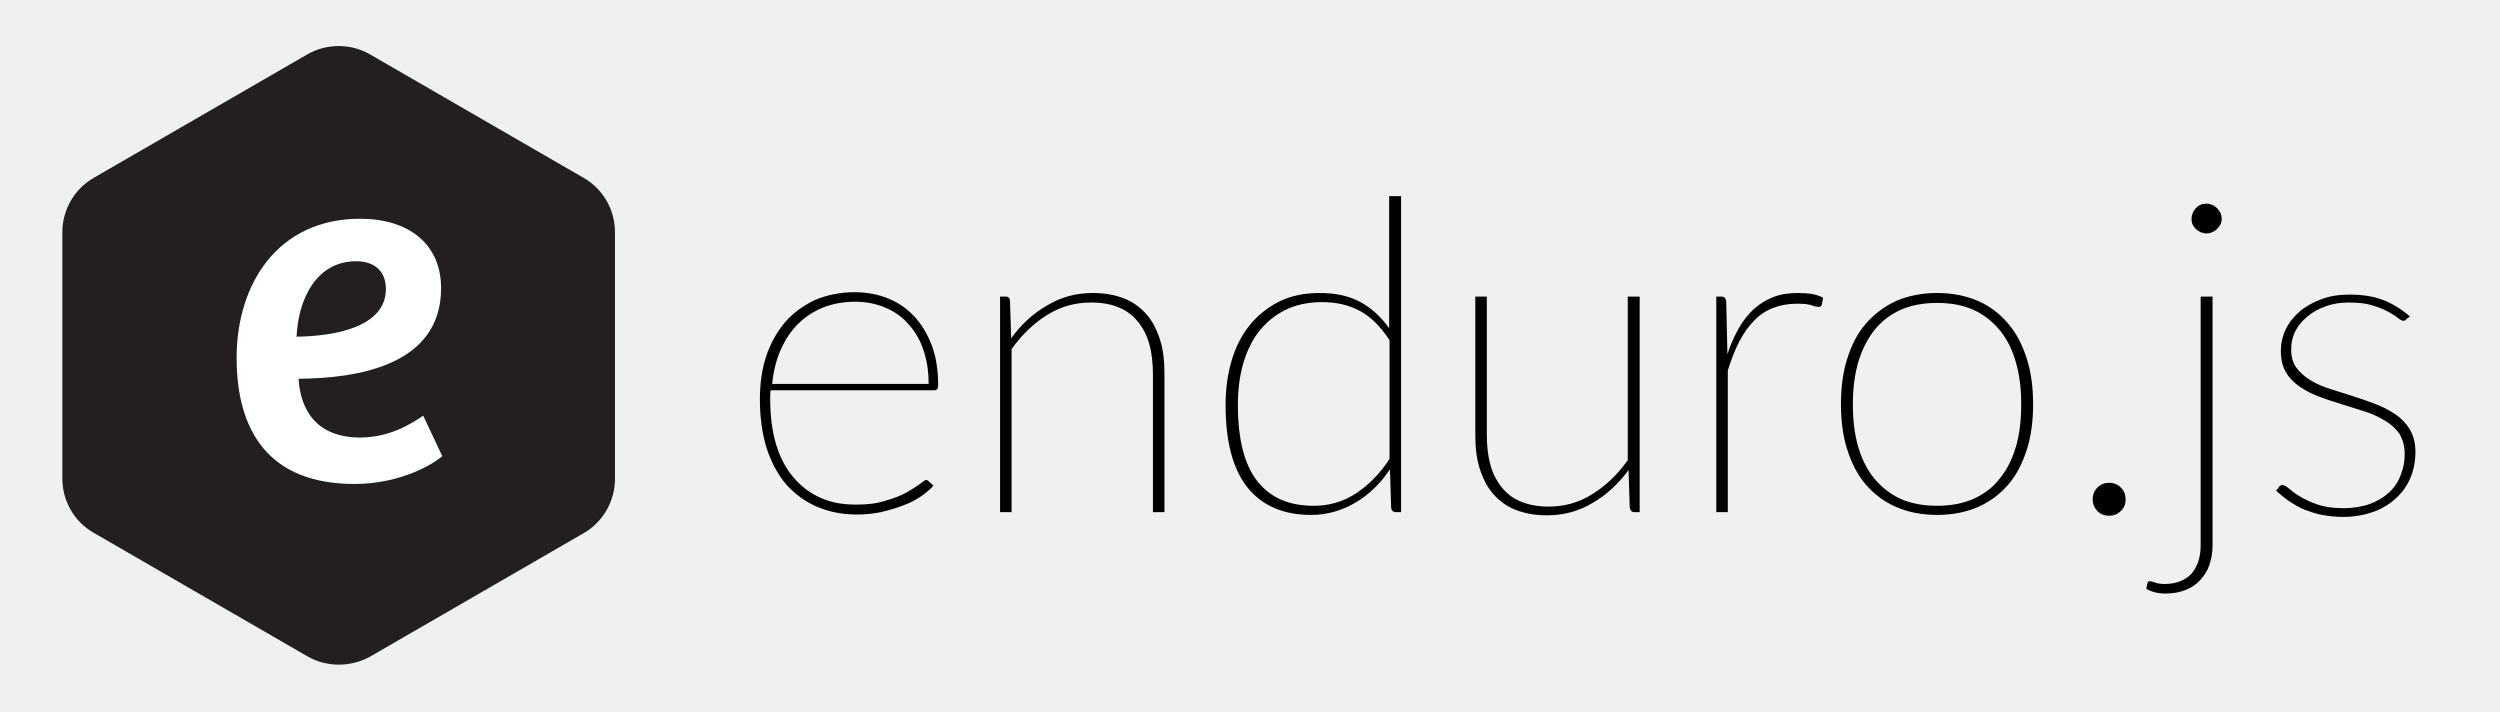
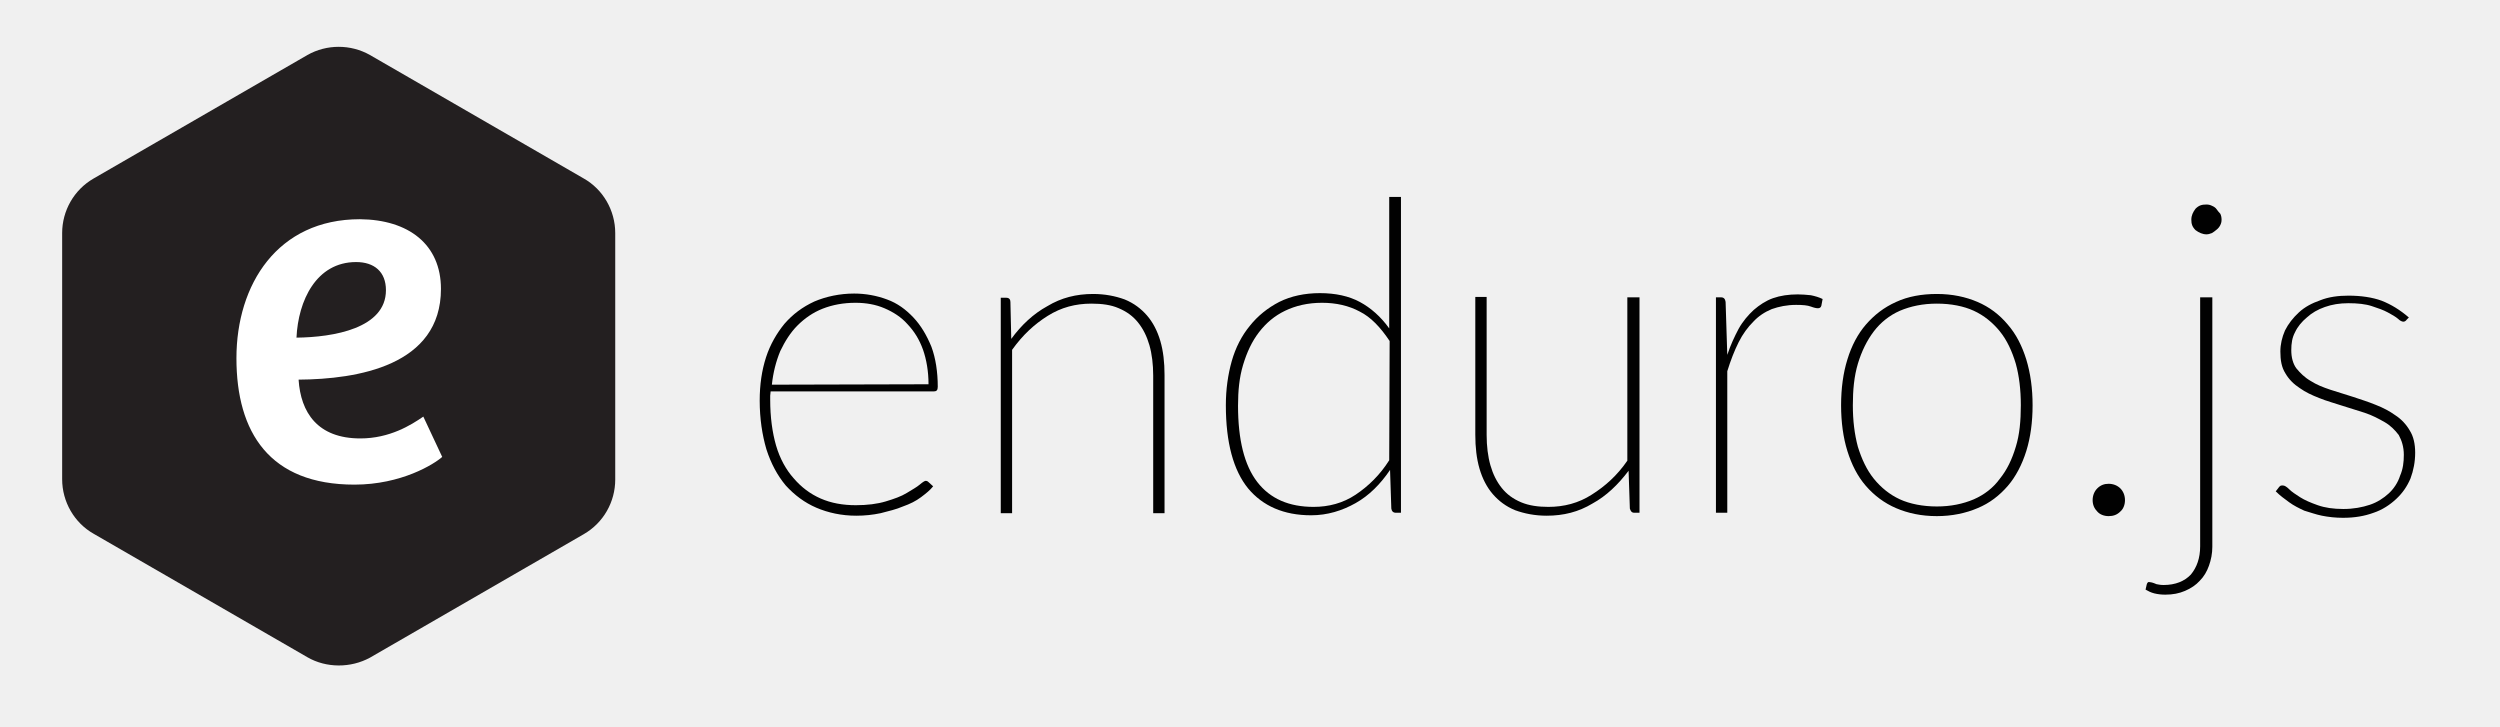
- <svg xmlns="http://www.w3.org/2000/svg" version="1.1" id="Layer_1" x="0px" y="0px" viewBox="0 0 629.7 179.1" enable-background="new 0 0 629.7 179.1" xml:space="preserve">
+ <svg xmlns="http://www.w3.org/2000/svg" version="1.1" id="Layer_1" x="0px" y="0px" viewBox="0 0 595.3 172.9" enable-background="new 0 0 595.3 172.9" xml:space="preserve">
  <g>
-     <path fill="#010101" d="M235.1,122.3c-0.7,0.9-1.8,1.8-3.1,2.7c-1.3,0.9-2.8,1.7-4.5,2.3c-1.7,0.7-3.6,1.2-5.6,1.7   c-2,0.4-4,0.6-6.1,0.6c-3.7,0-7.1-0.7-10.1-2c-3-1.3-5.5-3.2-7.7-5.6c-2.1-2.5-3.7-5.5-4.9-9.1c-1.1-3.6-1.7-7.7-1.7-12.3   c0-4,0.5-7.6,1.6-10.9c1.1-3.3,2.7-6.1,4.7-8.5c2.1-2.4,4.6-4.2,7.5-5.6c3-1.3,6.4-2,10.1-2c2.9,0,5.7,0.5,8.2,1.5   c2.6,1,4.8,2.5,6.7,4.5c1.9,2,3.4,4.5,4.5,7.4c1.1,2.9,1.6,6.3,1.6,10.1c0,0.8-0.3,1.2-1,1.2h-41.2c0,0.4-0.1,0.7-0.1,1.1   c0,0.3,0,0.7,0,1.1c0,4.3,0.5,8.2,1.5,11.5c1,3.3,2.5,6.1,4.4,8.3c1.9,2.2,4.1,3.9,6.8,5.1c2.7,1.2,5.6,1.7,8.9,1.7   c2.9,0,5.4-0.3,7.5-1c2.1-0.6,3.9-1.3,5.3-2.1c1.4-0.8,2.5-1.5,3.3-2.1c0.8-0.6,1.3-1,1.5-1c0.3,0,0.5,0.1,0.7,0.3L235.1,122.3z    M233.9,96.6c0-3.3-0.5-6.2-1.4-8.7c-0.9-2.6-2.2-4.7-3.9-6.5c-1.6-1.8-3.6-3.1-5.8-4c-2.2-0.9-4.7-1.4-7.3-1.4   c-3.1,0-5.8,0.5-8.3,1.5c-2.4,1-4.5,2.4-6.3,4.2c-1.8,1.8-3.2,4-4.3,6.5c-1.1,2.5-1.8,5.4-2.1,8.5H233.9z" />
-     <path fill="#010101" d="M254.7,85.2c2.5-3.5,5.6-6.3,9.1-8.3c3.5-2.1,7.3-3.1,11.5-3.1c3,0,5.6,0.5,7.9,1.4s4.1,2.3,5.6,4   c1.5,1.7,2.6,3.9,3.4,6.4c0.8,2.5,1.1,5.4,1.1,8.6V129h-2.9V94.3c0-2.8-0.3-5.4-0.9-7.6c-0.6-2.2-1.6-4.1-2.9-5.7   c-1.3-1.6-2.9-2.8-4.9-3.6c-1.9-0.8-4.2-1.2-6.9-1.2c-4,0-7.6,1-11,3.1c-3.4,2.1-6.3,4.9-9,8.6V129h-2.9V74.7h1.4   c0.7,0,1.1,0.4,1.1,1.1L254.7,85.2z" />
-     <path fill="#010101" d="M352.9,49.4V129h-1.3c-0.7,0-1.1-0.4-1.2-1.1l-0.3-9.7c-2.4,3.6-5.3,6.4-8.7,8.4c-3.4,2-7.1,3.1-11.2,3.1   c-6.9,0-12.2-2.3-15.9-6.8c-3.7-4.6-5.6-11.5-5.6-20.9c0-4,0.5-7.7,1.5-11.1c1-3.4,2.5-6.4,4.5-8.9c2-2.5,4.5-4.5,7.4-6   c3-1.5,6.4-2.2,10.3-2.2c3.9,0,7.3,0.7,10.1,2.2c2.8,1.5,5.3,3.7,7.4,6.7V49.4H352.9z M350,85.7c-2.3-3.5-4.8-6-7.5-7.4   c-2.8-1.5-5.9-2.2-9.5-2.2c-3.6,0-6.7,0.7-9.3,2c-2.6,1.3-4.8,3.1-6.6,5.4c-1.8,2.3-3.1,5.1-4,8.2c-0.9,3.2-1.3,6.6-1.3,10.3   c0,8.6,1.6,15,4.9,19.2c3.3,4.2,8,6.2,14.2,6.2c3.8,0,7.4-1,10.6-3.1c3.2-2.1,6.1-5,8.5-8.7V85.7z" />
-     <path fill="#010101" d="M413,74.7V129h-1.3c-0.7,0-1-0.4-1.2-1.1l-0.3-9.5c-2.6,3.5-5.6,6.3-9.1,8.3c-3.5,2.1-7.3,3.1-11.5,3.1   c-3,0-5.6-0.5-7.9-1.4c-2.3-0.9-4.1-2.3-5.6-4c-1.5-1.7-2.6-3.9-3.4-6.4c-0.8-2.5-1.1-5.4-1.1-8.6V74.7h2.9v34.8   c0,2.8,0.3,5.4,0.9,7.6c0.6,2.2,1.6,4.1,2.9,5.7c1.3,1.6,2.9,2.8,4.9,3.6s4.3,1.2,6.9,1.2c3.9,0,7.6-1,10.9-3.1   c3.4-2.1,6.4-4.9,9-8.6V74.7H413z" />
-     <path fill="#010101" d="M435.1,89.2c0.8-2.5,1.8-4.6,2.9-6.6c1.1-1.9,2.4-3.5,3.8-4.8c1.5-1.3,3.1-2.3,4.9-3c1.8-0.7,3.9-1,6.2-1   c1.1,0,2.2,0.1,3.3,0.2c1.1,0.2,2.1,0.5,3,1l-0.3,1.7c-0.1,0.4-0.4,0.6-0.8,0.6c-0.4,0-1-0.1-1.8-0.4c-0.8-0.3-2-0.4-3.7-0.4   c-2.3,0-4.3,0.4-6.1,1.1c-1.8,0.7-3.4,1.8-4.7,3.2c-1.4,1.4-2.6,3.1-3.7,5.2c-1.1,2.1-2,4.5-2.9,7.3V129h-2.9V74.7h1.3   c0.7,0,1.1,0.4,1.2,1.2L435.1,89.2z" />
-     <path fill="#010101" d="M487.9,73.8c3.9,0,7.3,0.7,10.3,2c3,1.3,5.5,3.2,7.6,5.7c2.1,2.4,3.6,5.4,4.7,8.8c1.1,3.5,1.6,7.3,1.6,11.5   s-0.5,8.1-1.6,11.5c-1.1,3.4-2.6,6.4-4.7,8.8c-2.1,2.4-4.6,4.3-7.6,5.6c-3,1.3-6.4,2-10.3,2s-7.3-0.7-10.3-2   c-3-1.3-5.5-3.2-7.6-5.6c-2.1-2.4-3.6-5.4-4.7-8.8s-1.6-7.3-1.6-11.5s0.5-8.1,1.6-11.5c1.1-3.5,2.6-6.4,4.7-8.8   c2.1-2.4,4.6-4.3,7.6-5.7C480.6,74.5,484.1,73.8,487.9,73.8z M487.9,127.4c3.5,0,6.6-0.6,9.3-1.8c2.6-1.2,4.9-2.9,6.6-5.2   c1.8-2.2,3.1-4.9,4-8c0.9-3.1,1.3-6.6,1.3-10.5c0-3.9-0.4-7.4-1.3-10.5c-0.9-3.2-2.2-5.9-4-8.1s-4-4-6.6-5.2   c-2.6-1.2-5.7-1.8-9.3-1.8c-3.5,0-6.6,0.6-9.3,1.8c-2.6,1.2-4.9,3-6.6,5.2s-3.1,5-4,8.1c-0.9,3.2-1.3,6.7-1.3,10.5   c0,3.9,0.4,7.3,1.3,10.5c0.9,3.1,2.2,5.8,4,8c1.8,2.2,4,4,6.6,5.2S484.4,127.4,487.9,127.4z" />
-     <path fill="#010101" d="M527.1,125.8c0-1.2,0.4-2.2,1.2-3c0.8-0.8,1.8-1.2,2.9-1.2c1.2,0,2.2,0.4,3,1.2s1.2,1.8,1.2,3   s-0.4,2.2-1.2,2.9c-0.8,0.8-1.8,1.2-3,1.2c-1.2,0-2.2-0.4-2.9-1.2C527.5,127.9,527.1,126.9,527.1,125.8z" />
-     <path fill="#010101" d="M557.3,74.7v62.8c0,1.7-0.3,3.3-0.8,4.8c-0.5,1.5-1.3,2.7-2.3,3.8c-1,1.1-2.2,1.9-3.7,2.5   c-1.5,0.6-3.1,0.9-5,0.9c-1,0-1.9-0.1-2.7-0.3c-0.8-0.2-1.5-0.5-2.2-0.9l0.3-1.4c0.1-0.3,0.3-0.5,0.4-0.5s0.4,0,0.8,0.1   c0.3,0.1,0.7,0.2,1.2,0.4c0.5,0.1,1.1,0.2,1.8,0.2c3,0,5.3-0.9,6.9-2.6c1.5-1.8,2.3-4.1,2.3-7.1V74.7H557.3z M559.6,55.1   c0,0.5-0.1,1-0.3,1.4c-0.2,0.4-0.5,0.8-0.9,1.2c-0.3,0.3-0.8,0.6-1.2,0.8c-0.5,0.2-0.9,0.3-1.4,0.3c-1,0-1.9-0.4-2.7-1.1   c-0.8-0.8-1.1-1.6-1.1-2.6c0-1,0.4-1.9,1.1-2.7c0.8-0.8,1.6-1.1,2.7-1.1c0.5,0,0.9,0.1,1.4,0.3c0.5,0.2,0.9,0.5,1.2,0.8   c0.3,0.3,0.6,0.8,0.9,1.2C559.5,54.1,559.6,54.6,559.6,55.1z" />
-     <path fill="#010101" d="M606.2,80.3c-0.2,0.3-0.5,0.5-0.8,0.5c-0.3,0-0.8-0.2-1.4-0.7c-0.6-0.5-1.4-1-2.5-1.6   c-1.1-0.6-2.4-1.1-4-1.6c-1.6-0.5-3.6-0.7-5.9-0.7c-2.2,0-4.1,0.3-5.9,1c-1.8,0.6-3.3,1.5-4.6,2.6c-1.3,1.1-2.3,2.3-3,3.7   c-0.7,1.4-1,2.9-1,4.5c0,1.8,0.4,3.4,1.3,4.6c0.9,1.2,2.1,2.3,3.6,3.2c1.5,0.9,3.1,1.6,5,2.2s3.8,1.2,5.7,1.8   c1.9,0.6,3.9,1.3,5.7,2c1.9,0.7,3.5,1.6,5,2.6c1.5,1,2.7,2.3,3.6,3.8c0.9,1.5,1.4,3.4,1.4,5.6c0,2.3-0.4,4.4-1.2,6.4   s-2,3.7-3.6,5.2c-1.6,1.5-3.5,2.7-5.7,3.5c-2.3,0.8-4.8,1.3-7.7,1.3c-1.9,0-3.7-0.2-5.3-0.5c-1.6-0.3-3-0.8-4.4-1.3   c-1.4-0.6-2.6-1.3-3.8-2.1c-1.2-0.8-2.3-1.7-3.4-2.7l0.7-0.9c0.1-0.2,0.3-0.3,0.4-0.4c0.1-0.1,0.3-0.1,0.6-0.1   c0.4,0,0.9,0.3,1.6,0.9c0.7,0.6,1.6,1.3,2.8,2c1.2,0.7,2.6,1.4,4.4,2c1.8,0.6,3.9,0.9,6.5,0.9c2.5,0,4.8-0.4,6.7-1.1   c1.9-0.7,3.5-1.7,4.8-2.9c1.3-1.2,2.3-2.7,2.9-4.4c0.7-1.7,1-3.4,1-5.3c0-2-0.5-3.6-1.3-5c-0.9-1.3-2.1-2.4-3.6-3.3   c-1.5-0.9-3.1-1.7-5-2.3c-1.9-0.6-3.8-1.2-5.7-1.8c-1.9-0.6-3.9-1.2-5.7-1.9c-1.9-0.7-3.5-1.5-5-2.5c-1.5-1-2.7-2.2-3.6-3.7   c-0.9-1.5-1.3-3.3-1.3-5.5c0-1.8,0.4-3.6,1.2-5.3c0.8-1.7,2-3.2,3.5-4.5c1.5-1.3,3.3-2.3,5.4-3.1c2.1-0.8,4.5-1.2,7.1-1.2   c3.2,0,6,0.4,8.4,1.3s4.7,2.3,6.9,4.2L606.2,80.3z" />
+     <path fill="#010101" d="M222.2,115.8c-0.7,0.9-1.7,1.7-2.9,2.6c-1.2,0.9-2.6,1.6-4.3,2.2c-1.6,0.7-3.4,1.1-5.3,1.6   c-1.9,0.4-3.8,0.6-5.8,0.6c-3.5,0-6.7-0.7-9.5-1.9c-2.8-1.2-5.2-3-7.3-5.3c-2-2.4-3.5-5.2-4.6-8.6c-1-3.4-1.6-7.3-1.6-11.6   c0-3.8,0.5-7.2,1.5-10.3c1-3.1,2.6-5.8,4.4-8c2-2.3,4.3-4,7.1-5.3c2.8-1.2,6.1-1.9,9.5-1.9c2.7,0,5.4,0.5,7.8,1.4   c2.5,0.9,4.5,2.4,6.3,4.3c1.8,1.9,3.2,4.3,4.3,7c1,2.7,1.5,6,1.5,9.5c0,0.8-0.3,1.1-0.9,1.1h-38.9c0,0.4-0.1,0.7-0.1,1   c0,0.3,0,0.7,0,1c0,4.1,0.5,7.8,1.4,10.9c0.9,3.1,2.4,5.8,4.2,7.8c1.8,2.1,3.9,3.7,6.4,4.8c2.5,1.1,5.3,1.6,8.4,1.6   c2.7,0,5.1-0.3,7.1-0.9c2-0.6,3.7-1.2,5-2c1.3-0.8,2.4-1.4,3.1-2c0.7-0.6,1.2-0.9,1.4-0.9c0.3,0,0.5,0.1,0.7,0.3L222.2,115.8z    M221.1,91.5c0-3.1-0.5-5.9-1.3-8.2c-0.9-2.5-2.1-4.4-3.7-6.1c-1.5-1.7-3.4-2.9-5.5-3.8c-2.1-0.9-4.4-1.3-6.9-1.3   c-2.9,0-5.5,0.5-7.8,1.4s-4.3,2.3-6,4c-1.7,1.7-3,3.8-4.1,6.1c-1,2.4-1.7,5.1-2,8L221.1,91.5L221.1,91.5z" />
+     <path fill="#010101" d="M240.8,80.7c2.4-3.3,5.3-6,8.6-7.8c3.3-2,6.9-2.9,10.9-2.9c2.8,0,5.3,0.5,7.5,1.3c2.2,0.9,3.9,2.2,5.3,3.8   c1.4,1.6,2.5,3.7,3.2,6.1c0.7,2.4,1,5.1,1,8.1v32.9h-2.7V89.4c0-2.6-0.3-5.1-0.9-7.2c-0.6-2.1-1.5-3.9-2.7-5.4   c-1.2-1.5-2.7-2.6-4.6-3.4c-1.8-0.8-4-1.1-6.5-1.1c-3.8,0-7.2,0.9-10.4,2.9s-6,4.6-8.5,8.1v38.9h-2.7V70.9h1.3c0.7,0,1,0.4,1,1   L240.8,80.7z" />
+     <path fill="#010101" d="M333.6,46.9v75.2h-1.2c-0.7,0-1-0.4-1.1-1l-0.3-9.2c-2.3,3.4-5,6.1-8.2,7.9c-3.2,1.8-6.7,2.9-10.6,2.9   c-6.5,0-11.5-2.2-15-6.4c-3.5-4.3-5.3-10.9-5.3-19.8c0-3.8,0.5-7.3,1.4-10.5s2.4-6.1,4.3-8.4c1.9-2.4,4.3-4.3,7-5.7   c2.8-1.4,6.1-2.1,9.7-2.1c3.7,0,6.9,0.7,9.5,2.1c2.6,1.4,5,3.5,7,6.3V46.9H333.6z M330.9,81.2c-2.2-3.3-4.5-5.7-7.1-7   c-2.6-1.4-5.6-2.1-9-2.1c-3.4,0-6.3,0.7-8.8,1.9c-2.5,1.2-4.5,2.9-6.2,5.1s-2.9,4.8-3.8,7.8s-1.2,6.2-1.2,9.7   c0,8.1,1.5,14.2,4.6,18.2c3.1,4,7.6,5.9,13.4,5.9c3.6,0,7-0.9,10-2.9c3-2,5.8-4.7,8-8.2L330.9,81.2L330.9,81.2z" />
+     <path fill="#010101" d="M390.4,70.8v51.3h-1.2c-0.7,0-0.9-0.4-1.1-1l-0.3-9c-2.5,3.3-5.3,6-8.6,7.8c-3.3,2-6.9,2.9-10.9,2.9   c-2.8,0-5.3-0.5-7.5-1.3c-2.2-0.9-3.9-2.2-5.3-3.8c-1.4-1.6-2.5-3.7-3.2-6.1c-0.7-2.4-1-5.1-1-8.1V70.7h2.7v32.9   c0,2.6,0.3,5.1,0.9,7.2c0.6,2.1,1.5,3.9,2.7,5.4c1.2,1.5,2.7,2.6,4.6,3.4c1.9,0.8,4.1,1.1,6.5,1.1c3.7,0,7.2-0.9,10.3-2.9   c3.2-2,6.1-4.6,8.5-8.1V70.8H390.4z" />
+     <path fill="#010101" d="M411.3,84.5c0.8-2.4,1.7-4.3,2.7-6.2c1-1.8,2.3-3.3,3.6-4.5c1.4-1.2,2.9-2.2,4.6-2.8   c1.7-0.6,3.7-0.9,5.9-0.9c1,0,2.1,0.1,3.1,0.2c1,0.2,2,0.5,2.8,0.9l-0.3,1.6c-0.1,0.4-0.4,0.6-0.8,0.6c-0.4,0-0.9-0.1-1.7-0.4   s-1.9-0.4-3.5-0.4c-2.2,0-4.1,0.4-5.8,1c-1.7,0.7-3.2,1.7-4.4,3c-1.3,1.3-2.5,2.9-3.5,4.9c-1,2-1.9,4.3-2.7,6.9v33.7h-2.7V70.8h1.2   c0.7,0,1,0.4,1.1,1.1L411.3,84.5z" />
+     <path fill="#010101" d="M461.2,70c3.7,0,6.9,0.7,9.7,1.9c2.8,1.2,5.2,3,7.2,5.4c2,2.3,3.4,5.1,4.4,8.3c1,3.3,1.5,6.9,1.5,10.9   c0,4-0.5,7.7-1.5,10.9c-1,3.2-2.5,6.1-4.4,8.3c-2,2.3-4.3,4.1-7.2,5.3c-2.8,1.2-6.1,1.9-9.7,1.9c-3.7,0-6.9-0.7-9.7-1.9   c-2.8-1.2-5.2-3-7.2-5.3c-2-2.3-3.4-5.1-4.4-8.3c-1-3.2-1.5-6.9-1.5-10.9c0-4,0.5-7.7,1.5-10.9c1-3.3,2.5-6.1,4.4-8.3   c2-2.3,4.3-4.1,7.2-5.4C454.3,70.6,457.6,70,461.2,70z M461.2,120.6c3.3,0,6.2-0.6,8.8-1.7c2.5-1.1,4.6-2.7,6.2-4.9   c1.7-2.1,2.9-4.6,3.8-7.6c0.9-2.9,1.2-6.2,1.2-9.9c0-3.7-0.4-7-1.2-9.9c-0.9-3-2.1-5.6-3.8-7.7s-3.8-3.8-6.2-4.9   c-2.4-1.1-5.4-1.7-8.8-1.7c-3.3,0-6.2,0.6-8.8,1.7c-2.5,1.1-4.6,2.8-6.2,4.9s-2.9,4.7-3.8,7.7s-1.2,6.3-1.2,9.9   c0,3.7,0.4,6.9,1.2,9.9c0.9,2.9,2.1,5.5,3.8,7.6s3.8,3.8,6.2,4.9C454.8,120,457.9,120.6,461.2,120.6z" />
+     <path fill="#010101" d="M498.3,119.1c0-1.1,0.4-2.1,1.1-2.8c0.8-0.8,1.7-1.1,2.7-1.1c1.1,0,2.1,0.4,2.8,1.1s1.1,1.7,1.1,2.8   c0,1.1-0.4,2.1-1.1,2.7c-0.8,0.8-1.7,1.1-2.8,1.1c-1.1,0-2.1-0.4-2.7-1.1C498.7,121.1,498.3,120.2,498.3,119.1z" />
+     <path fill="#010101" d="M526.8,70.8v59.4c0,1.6-0.3,3.1-0.8,4.5c-0.5,1.4-1.2,2.6-2.2,3.6c-0.9,1-2.1,1.8-3.5,2.4   c-1.4,0.6-2.9,0.9-4.7,0.9c-0.9,0-1.8-0.1-2.6-0.3c-0.8-0.2-1.4-0.5-2.1-0.9l0.3-1.3c0.1-0.3,0.3-0.5,0.4-0.5c0.1,0,0.4,0,0.8,0.1   c0.3,0.1,0.7,0.2,1.1,0.4c0.5,0.1,1,0.2,1.7,0.2c2.8,0,5-0.9,6.5-2.5c1.4-1.7,2.2-3.9,2.2-6.7V70.8L526.8,70.8L526.8,70.8z    M529,52.3c0,0.5-0.1,0.9-0.3,1.3c-0.2,0.4-0.5,0.8-0.9,1.1c-0.3,0.3-0.8,0.6-1.1,0.8c-0.5,0.2-0.9,0.3-1.3,0.3   c-0.9,0-1.8-0.4-2.6-1c-0.8-0.8-1-1.5-1-2.5c0-1,0.4-1.8,1-2.6c0.8-0.8,1.5-1,2.6-1c0.5,0,0.9,0.1,1.3,0.3c0.5,0.2,0.9,0.5,1.1,0.8   c0.2,0.3,0.6,0.8,0.9,1.1C528.9,51.3,529,51.8,529,52.3z" />
+     <path fill="#010101" d="M573.1,76.1c-0.2,0.3-0.5,0.5-0.8,0.5s-0.8-0.2-1.3-0.7c-0.6-0.5-1.3-0.9-2.4-1.5c-1.1-0.6-2.3-1-3.8-1.5   c-1.5-0.5-3.4-0.7-5.6-0.7c-2.1,0-3.9,0.3-5.6,0.9c-1.7,0.6-3.1,1.4-4.3,2.5c-1.2,1-2.2,2.2-2.8,3.5c-0.7,1.3-0.9,2.7-0.9,4.3   c0,1.7,0.4,3.2,1.2,4.3c0.9,1.1,2,2.2,3.4,3c1.4,0.9,2.9,1.5,4.7,2.1s3.6,1.1,5.4,1.7c1.8,0.6,3.7,1.2,5.4,1.9   c1.8,0.7,3.3,1.5,4.7,2.5c1.4,0.9,2.6,2.2,3.4,3.6c0.9,1.4,1.3,3.2,1.3,5.3c0,2.2-0.4,4.2-1.1,6.1c-0.8,1.9-1.9,3.5-3.4,4.9   s-3.3,2.6-5.4,3.3c-2.2,0.8-4.5,1.2-7.3,1.2c-1.8,0-3.5-0.2-5-0.5c-1.5-0.3-2.8-0.8-4.2-1.2c-1.3-0.6-2.5-1.2-3.6-2   c-1.1-0.8-2.2-1.6-3.2-2.6l0.7-0.9c0.1-0.2,0.3-0.3,0.4-0.4c0.1-0.1,0.3-0.1,0.6-0.1c0.4,0,0.9,0.3,1.5,0.9s1.5,1.2,2.6,1.9   c1.1,0.7,2.5,1.3,4.2,1.9c1.7,0.6,3.7,0.9,6.1,0.9s4.5-0.4,6.3-1c1.8-0.6,3.3-1.6,4.5-2.7c1.2-1.1,2.2-2.6,2.7-4.2   c0.7-1.6,0.9-3.2,0.9-5c0-1.9-0.5-3.4-1.2-4.7c-0.9-1.2-2-2.3-3.4-3.1c-1.4-0.8-2.9-1.6-4.7-2.2c-1.8-0.6-3.6-1.1-5.4-1.7   c-1.8-0.6-3.7-1.1-5.4-1.8c-1.8-0.7-3.3-1.4-4.7-2.4c-1.4-0.9-2.6-2.1-3.4-3.5c-0.9-1.4-1.2-3.1-1.2-5.2c0-1.7,0.4-3.4,1.1-5   c0.8-1.6,1.9-3,3.3-4.3c1.4-1.3,3.1-2.2,5.1-2.9c2-0.8,4.3-1.1,6.7-1.1c3,0,5.7,0.4,7.9,1.2c2.3,0.9,4.4,2.2,6.5,4L573.1,76.1z" />
  </g>
-   <path fill="#231F20" d="M77.4,165.3l-53.8-31.1c-4.9-2.8-7.9-8-7.9-13.7V58.5c0-5.6,3-10.9,7.9-13.7l53.8-31.1  c4.9-2.8,10.9-2.8,15.8,0l53.8,31.1c4.9,2.8,7.9,8,7.9,13.7v62.1c0,5.6-3,10.9-7.9,13.7l-53.8,31.1  C88.3,168.1,82.2,168.1,77.4,165.3z" />
+   <path fill="#231F20" d="M73.2,156.5l-50.9-29.4c-4.6-2.6-7.5-7.6-7.5-13V55.5c0-5.3,2.8-10.3,7.5-13l50.9-29.4  c4.6-2.6,10.3-2.6,14.9,0L139,42.5c4.6,2.6,7.5,7.6,7.5,13v58.7c0,5.3-2.8,10.3-7.5,13l-50.9,29.4C83.5,159.1,77.7,159.1,73.2,156.5  z" />
  <g>
-     <path fill="#FFFFFF" d="M111.1,72.6c0,19.4-21,22.7-35.9,22.8c0.5,8.2,4.8,14.8,15.5,14.8c7.4,0,12.8-3.4,15.9-5.5l4.8,10.2   c-2,1.8-10.3,7-22.1,7c-21.4,0-29.7-13.1-29.7-31.8c0-18.6,10.4-35,31.1-35C102.9,55.1,111.1,61.4,111.1,72.6z M89.7,65.8   c-10.1,0-14.6,9.7-15,19c9.3-0.1,22.5-2.3,22.5-12C97.2,68.2,94.2,65.8,89.7,65.8z" />
+     <path fill="#FFFFFF" d="M105,68.8c0,18.3-19.9,21.5-33.9,21.6c0.5,7.8,4.5,14,14.7,14c7,0,12.1-3.2,15-5.2l4.5,9.6   c-1.9,1.7-9.7,6.6-20.9,6.6c-20.2,0-28.1-12.4-28.1-30.1c0-17.6,9.8-33.1,29.4-33.1C97.3,52.3,105,58.2,105,68.8z M84.8,62.4   c-9.5,0-13.8,9.2-14.2,18c8.8-0.1,21.3-2.2,21.3-11.3C91.9,64.7,89.1,62.4,84.8,62.4z" />
  </g>
</svg>
